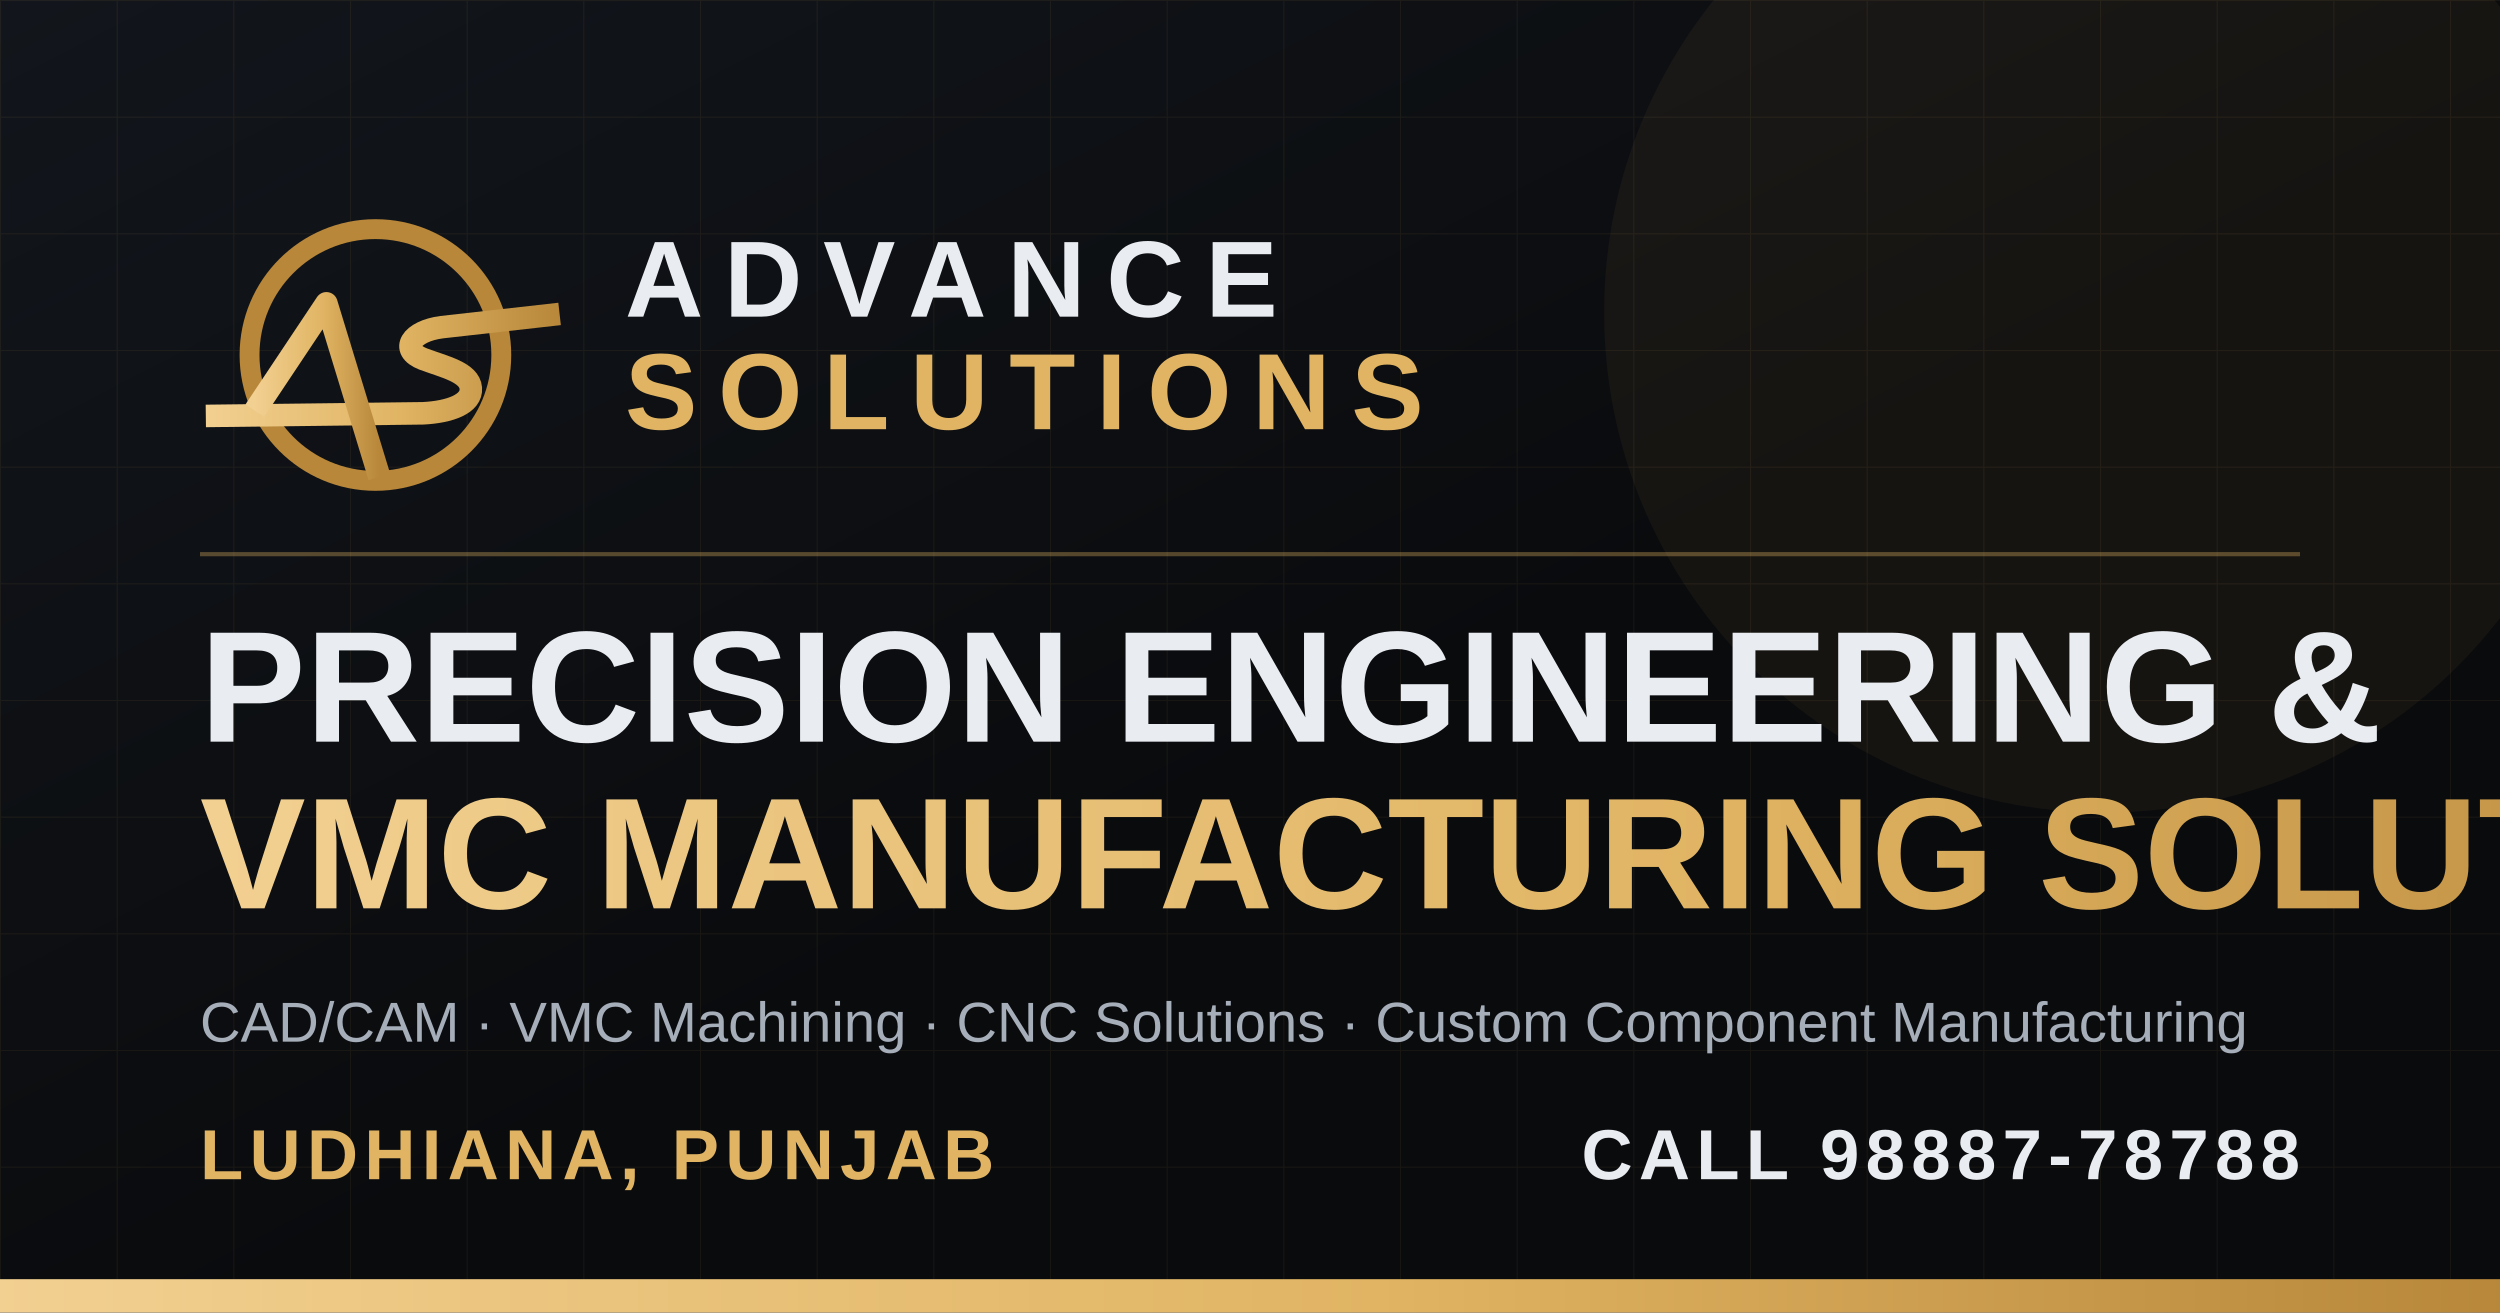
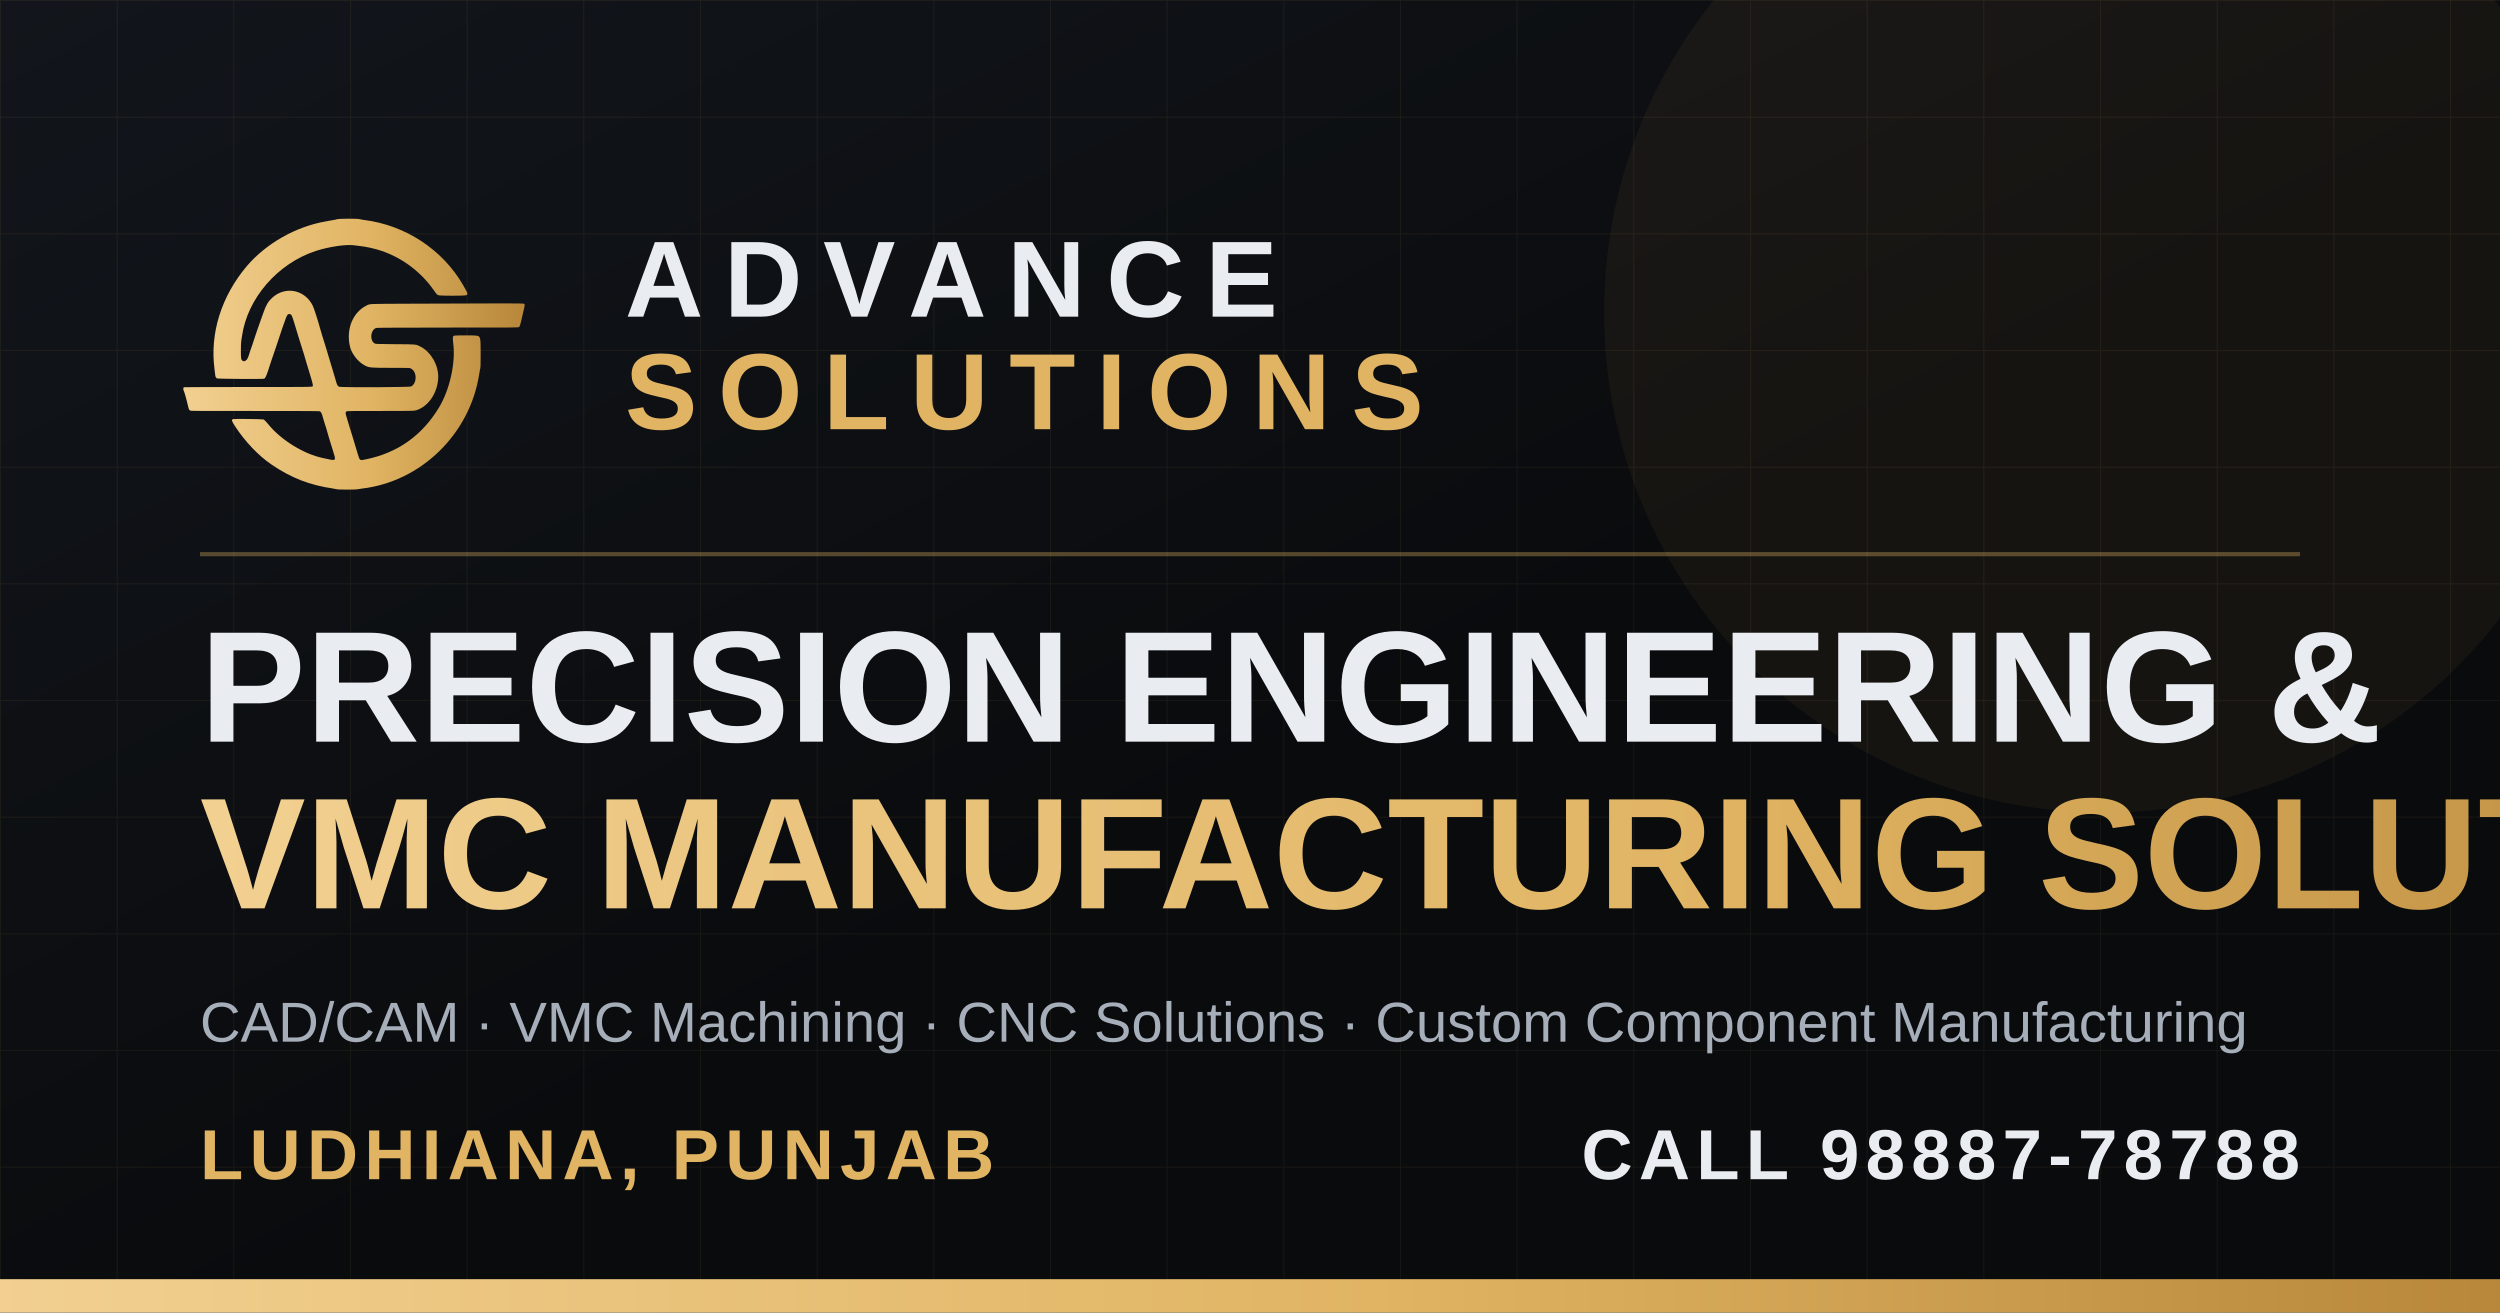
<svg xmlns="http://www.w3.org/2000/svg" width="1200" height="630" viewBox="0 0 1200 630">
  <defs>
    <linearGradient id="bg" x1="0" y1="0" x2="1" y2="1">
      <stop offset="0%" stop-color="#12161c" />
      <stop offset="55%" stop-color="#0a0b0d" />
      <stop offset="100%" stop-color="#0a0b0d" />
    </linearGradient>
    <linearGradient id="gold" x1="0" y1="0" x2="1" y2="0">
      <stop offset="0%" stop-color="#f2d091" />
      <stop offset="55%" stop-color="#e0b463" />
      <stop offset="100%" stop-color="#b8873a" />
    </linearGradient>
    <pattern id="grid" width="56" height="56" patternUnits="userSpaceOnUse">
      <path d="M56 0H0V56" fill="none" stroke="#e0b463" stroke-opacity="0.07" stroke-width="1" />
    </pattern>
  </defs>
  <rect width="1200" height="630" fill="url(#bg)" />
  <rect width="1200" height="630" fill="url(#grid)" />
  <circle cx="1010" cy="150" r="240" fill="#e0b463" fill-opacity="0.06" />
-   <g transform="translate(53,75) scale(0.636)">
-     <circle cx="200" cy="150" r="95" fill="none" stroke="#B8873A" stroke-width="15" />
-     <g fill="none" stroke="url(#gold)" stroke-width="17" stroke-linecap="butt" stroke-linejoin="round">
-       <path d="M 339 119 L 250 129 C 227 132, 218 146, 236 153 C 252 159, 271 163, 272 175 C 273 187, 256 193, 236 194 L 72 196" />
-       <path d="M 109 192 L 163 111 L 203 242" />
-     </g>
+   <g transform="translate(88,105) scale(0.4693)">
+     <path fill="url(#gold)" fill-rule="evenodd" d="M 157.1 0.5 C 156.3 0.8, 154.4 1.2, 153 1.4 C 151.6 1.6, 150 1.9, 149.5 2 C 149 2.1, 147.6 2.4, 146.3 2.6 C 115.4 7.8, 84.8 25.1, 64.8 48.6 C 38.9 79.3, 27 117.2, 31.9 153.9 C 32.2 156.4, 32.6 159.1, 32.6 159.9 C 32.8 161.7, 33.4 162.8, 34.4 163.3 C 35.4 163.8, 81.5 164.1, 82.6 163.6 C 84.1 163, 85.3 160.2, 89 148.2 C 89.6 146.4, 90.5 143.7, 91 142.3 C 91.5 140.8, 93.4 135.4, 95.1 130.3 C 106.1 97.2, 105.9 97.5, 108.4 97.5 C 110.4 97.5, 111 98.4, 113 105.1 C 113.7 107.5, 114.9 111.3, 115.6 113.6 C 116.3 116, 117.5 119.8, 118.2 122.1 C 118.9 124.5, 120.2 128.6, 121.1 131.4 C 122 134.1, 123.1 137.6, 123.5 139 C 123.9 140.4, 124.9 144, 125.8 146.9 C 130.9 163.2, 132.8 170, 132.5 170.8 C 132 172.2, 136.9 172.1, 66.9 172.1 C 31.4 172.1, 1.8 172.2, 1.2 172.3 C 0 172.6, 0 172.6, 0 173.9 C 0 174.7, 0.1 175.5, 0.3 175.7 C 0.9 176.5, 3 183.7, 4.9 192 C 5.6 194.9, 5.9 195.6, 7.1 196.2 C 7.8 196.6, 12.4 196.6, 73.4 196.6 C 121.7 196.6, 139 196.7, 139.5 196.9 C 140.9 197.5, 141.8 199.3, 142.9 203.8 C 143.1 204.6, 143.8 206.9, 144.4 208.8 C 145 210.6, 145.9 213.5, 146.4 215.1 C 146.8 216.8, 147.7 219.6, 148.2 221.4 C 148.8 223.2, 149.9 226.8, 150.6 229.4 C 151.4 232, 152.5 235.5, 153 237.1 C 156.4 247.6, 156.3 247.7, 147.3 245.7 C 146 245.5, 143.9 245, 142.6 244.7 C 123 240.6, 99.5 226, 86.7 210 C 84.6 207.5, 83 205.8, 82.1 205.3 C 81.4 204.9, 52.6 204.5, 51.1 204.9 C 48.9 205.4, 49.2 206.6, 53.1 212.5 C 62.7 227.4, 76.8 242.3, 89.9 251.2 C 110.3 265.1, 128.9 272.4, 153.6 276 C 154.7 276.2, 156 276.5, 156.6 276.6 C 158.1 277.2, 176.5 277.2, 178.8 276.6 C 179.6 276.4, 181.3 276.1, 182.5 276 C 243 269, 293.1 220.3, 302.6 159 C 303 156.7, 303.4 154, 303.7 153 C 304 151.4, 304.1 149.3, 304.1 138.6 C 304.1 120.4, 304 120.1, 299.2 119.5 C 296.8 119.2, 279.5 119.2, 277.7 119.5 C 275.4 119.8, 275.3 120.8, 276.1 127.8 C 278.6 147.6, 272.4 175.1, 261.4 193.2 C 244 221.9, 219.1 239.5, 186.6 246.1 C 182.6 246.9, 182.2 247, 181.4 246.6 C 180 246.1, 180.1 246.3, 175.5 230.9 C 174.8 228.7, 173.7 225.1, 173.1 222.9 C 172.4 220.7, 171 216.2, 170 213 C 169.1 209.8, 167.8 205.4, 167.1 203.3 C 165.8 198.9, 165.7 198.1, 166.6 197.2 C 167.3 196.6, 167.3 196.6, 201.3 196.6 C 239.2 196.6, 236.3 196.7, 240.6 195 C 251.9 190.3, 260.2 176.9, 260.7 162.5 C 261.1 149.9, 253.4 136.4, 242.8 130.9 C 237.7 128.3, 238.9 128.4, 216.6 128.3 C 196.9 128.1, 196.9 128.1, 195.8 127.6 C 190.6 124.8, 191.2 114.5, 196.7 111.9 C 197.9 111.4, 197.9 111.4, 270.2 111.3 C 341.2 111.3, 342.6 111.3, 343.2 110.8 C 344.1 110.1, 344.3 109.6, 345.4 105.3 C 345.9 103.1, 346.7 99.7, 347.1 97.8 C 349.6 87.4, 349.6 87.5, 348.1 86.8 C 347.2 86.5, 319.8 86.5, 228.5 86.9 C 188.7 87.1, 191.1 86.9, 187.3 88.8 C 173.3 95.7, 166.3 113.1, 170.4 130.6 C 172.1 138.2, 178.9 146.7, 185.9 150.2 C 190.2 152.4, 191.7 152.5, 214.6 152.5 C 231.4 152.5, 231.4 152.5, 232.6 153.1 C 239.2 156.1, 239.2 168.6, 232.8 171.6 C 231.5 172.2, 174.8 172.6, 163.5 172.1 C 157.2 171.8, 158.1 172.9, 154.6 160.9 C 153.1 155.7, 149 142.1, 147.6 137.6 C 147 135.7, 146 132.4, 145.4 130.3 C 144.7 128.1, 143.3 123.5, 142.2 120 C 141.2 116.5, 140.1 112.8, 139.8 111.9 C 137.4 103.1, 133.7 91.7, 132.4 89 C 124.3 72.4, 104.2 68.5, 90.8 80.9 C 86.6 84.8, 84.7 88, 81.7 96.6 C 77.5 108.3, 74.2 117.7, 72.8 122.1 C 72.1 124.5, 71.1 127.5, 70.6 128.9 C 69.4 132.1, 67.5 138, 66.6 140.8 C 65 146, 60.7 147.5, 59.2 143.3 C 58.7 141.8, 58.7 127.6, 59.3 124.5 C 59.5 123.2, 59.9 121.2, 60 120.1 C 65.4 81.6, 96.3 45.8, 135.3 33 C 148.8 28.6, 166.9 25.9, 175.1 27.2 C 176 27.4, 178.4 27.7, 180.6 27.9 C 186.8 28.5, 196.1 30.6, 202.6 32.8 C 223.9 40, 242.9 54.2, 256.1 73 C 259.9 78.4, 259.8 78.3, 263.7 78.5 C 267.9 78.8, 283.1 78.8, 286.8 78.5 C 291.8 78.2, 291.8 77.6, 286.3 68.1 C 265.2 31.5, 227.2 6.5, 184.6 1.2 C 183.4 1.1, 181.7 0.7, 180.9 0.5 C 178.5 -0.3, 159.4 -0.2, 157.1 0.5" />
  </g>
  <text x="300" y="152" font-family="'Barlow Condensed','Arial Narrow',Arial,sans-serif" font-size="52" font-weight="700" letter-spacing="10" fill="#e9ecf1">ADVANCE</text>
  <text x="300" y="206" font-family="'Barlow Condensed','Arial Narrow',Arial,sans-serif" font-size="52" font-weight="700" letter-spacing="10" fill="#e0b463">SOLUTIONS</text>
  <line x1="96" y1="266" x2="1104" y2="266" stroke="#e0b463" stroke-opacity="0.35" stroke-width="2" />
  <text x="96" y="356" font-family="'Barlow Condensed','Arial Narrow',Arial,sans-serif" font-size="76" font-weight="700" fill="#e9ecf1">PRECISION ENGINEERING &amp;</text>
  <text x="96" y="436" font-family="'Barlow Condensed','Arial Narrow',Arial,sans-serif" font-size="76" font-weight="700" fill="url(#gold)">VMC MANUFACTURING SOLUTIONS</text>
  <text x="96" y="500" font-family="Arial,Helvetica,sans-serif" font-size="27" fill="#a6aeba">CAD/CAM · VMC Machining · CNC Solutions · Custom Component Manufacturing</text>
  <g font-family="'Barlow Condensed','Arial Narrow',Arial,sans-serif" font-size="34" font-weight="700" letter-spacing="3">
    <text x="96" y="566" fill="#e0b463">LUDHIANA, PUNJAB</text>
    <text x="1104" y="566" fill="#e9ecf1" text-anchor="end">CALL 98887-78788</text>
  </g>
  <rect x="0" y="614" width="1200" height="16" fill="url(#gold)" />
</svg>
